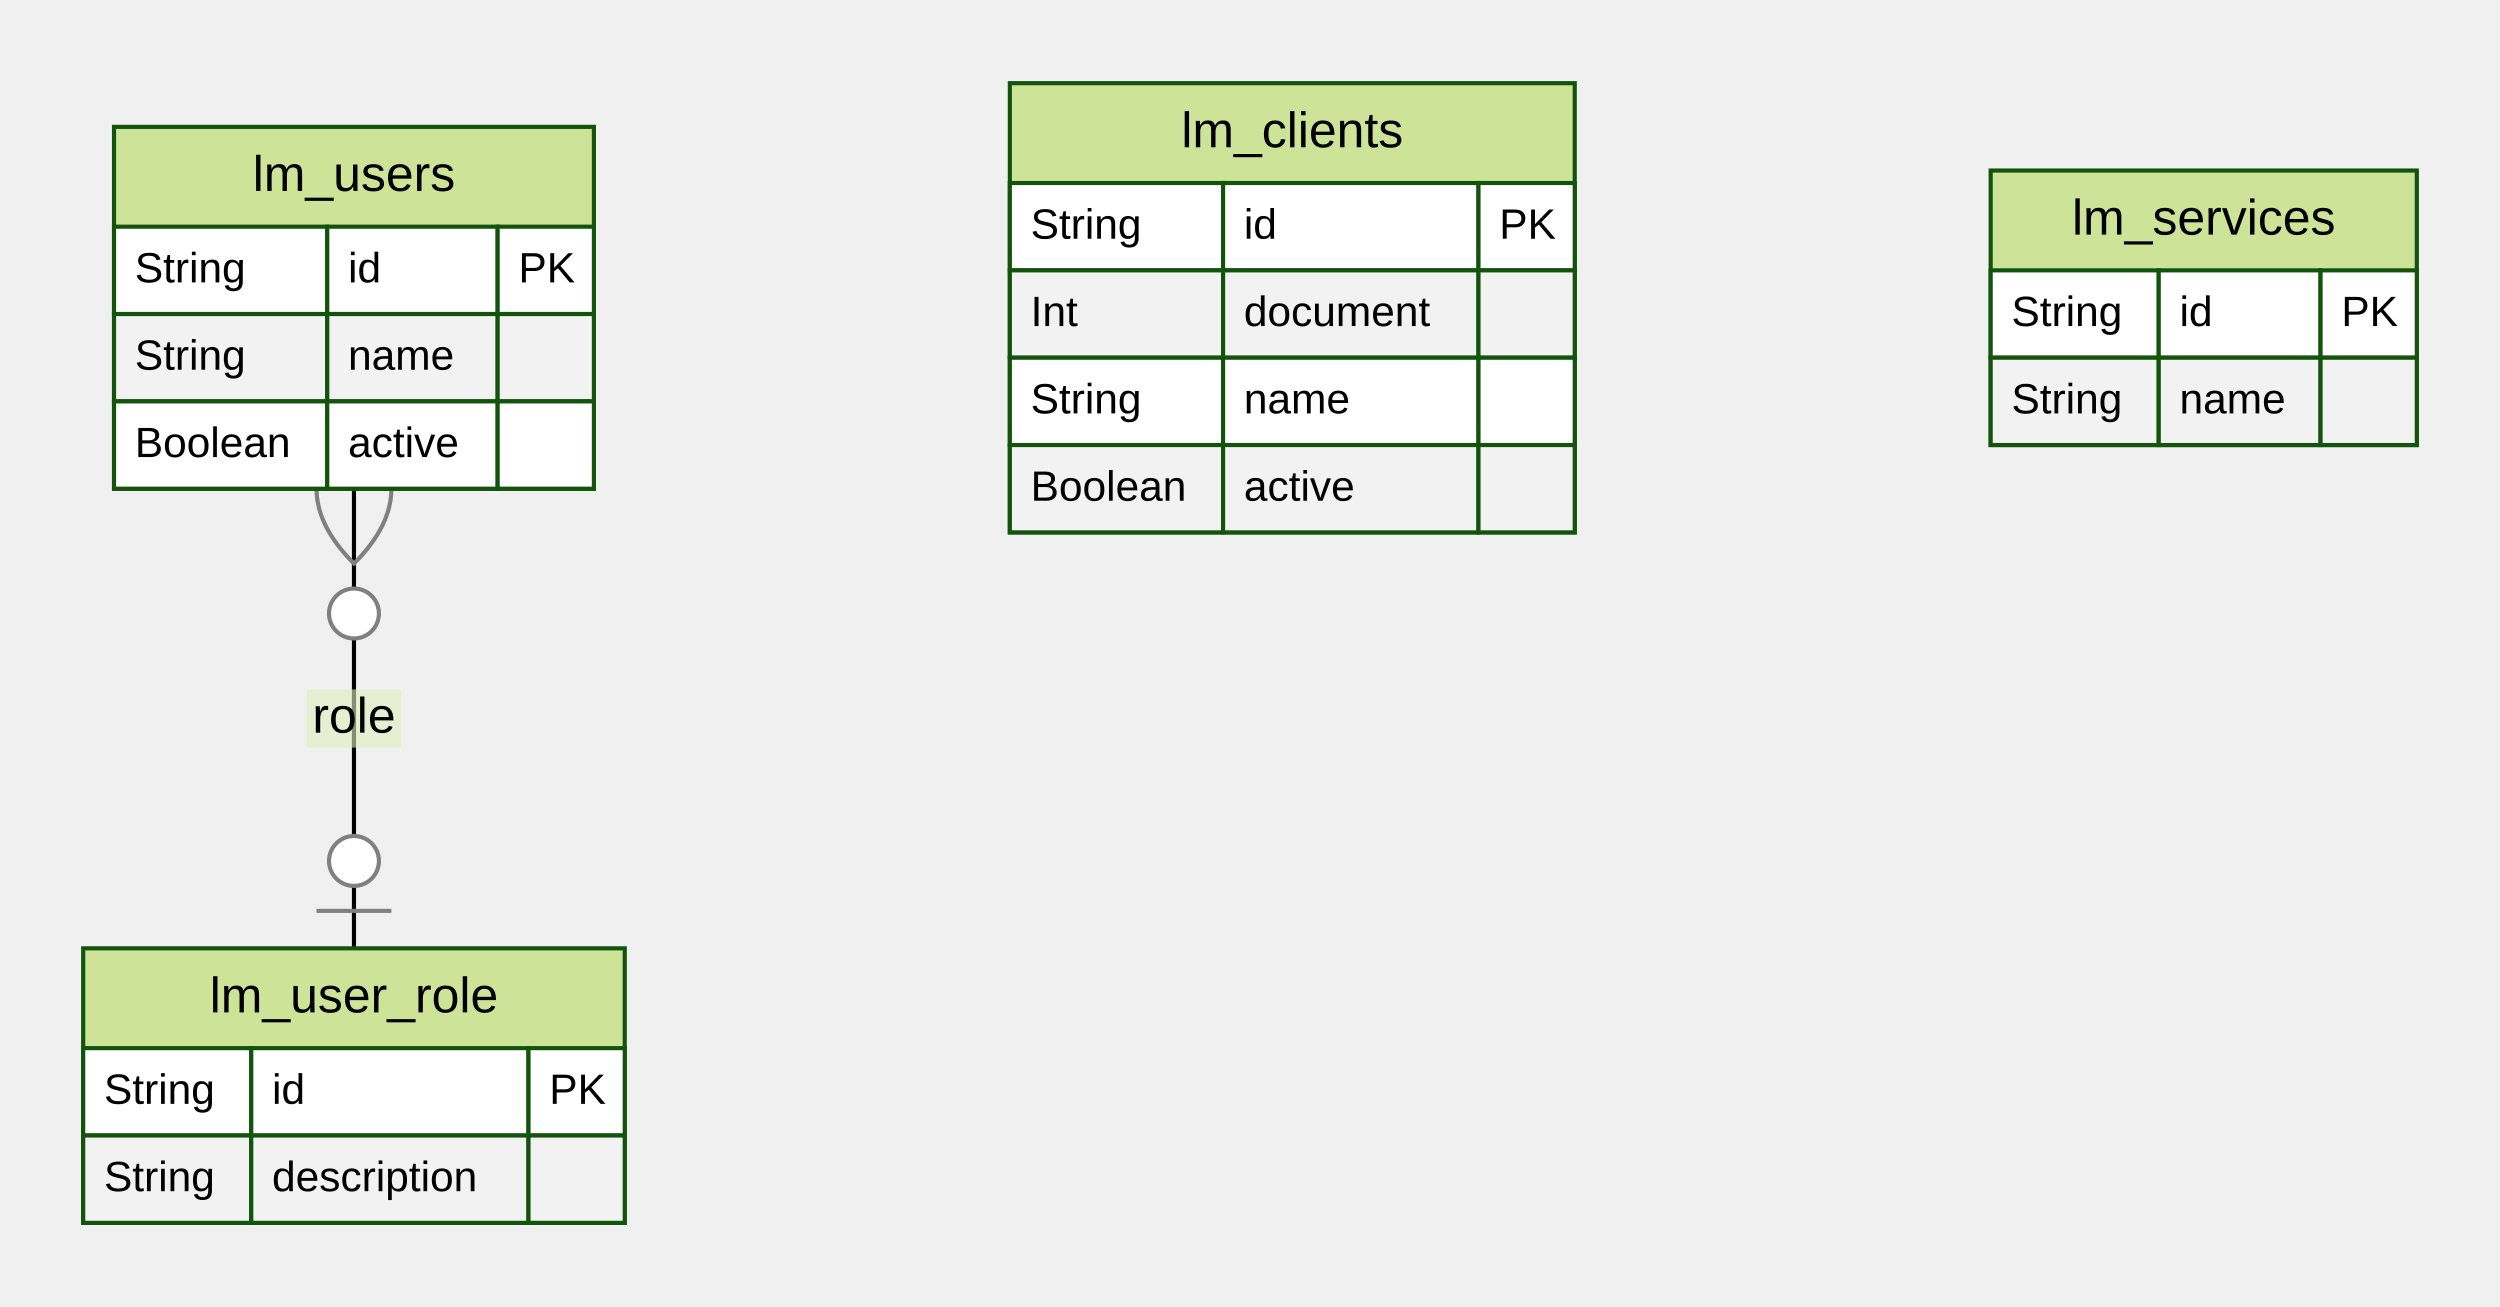
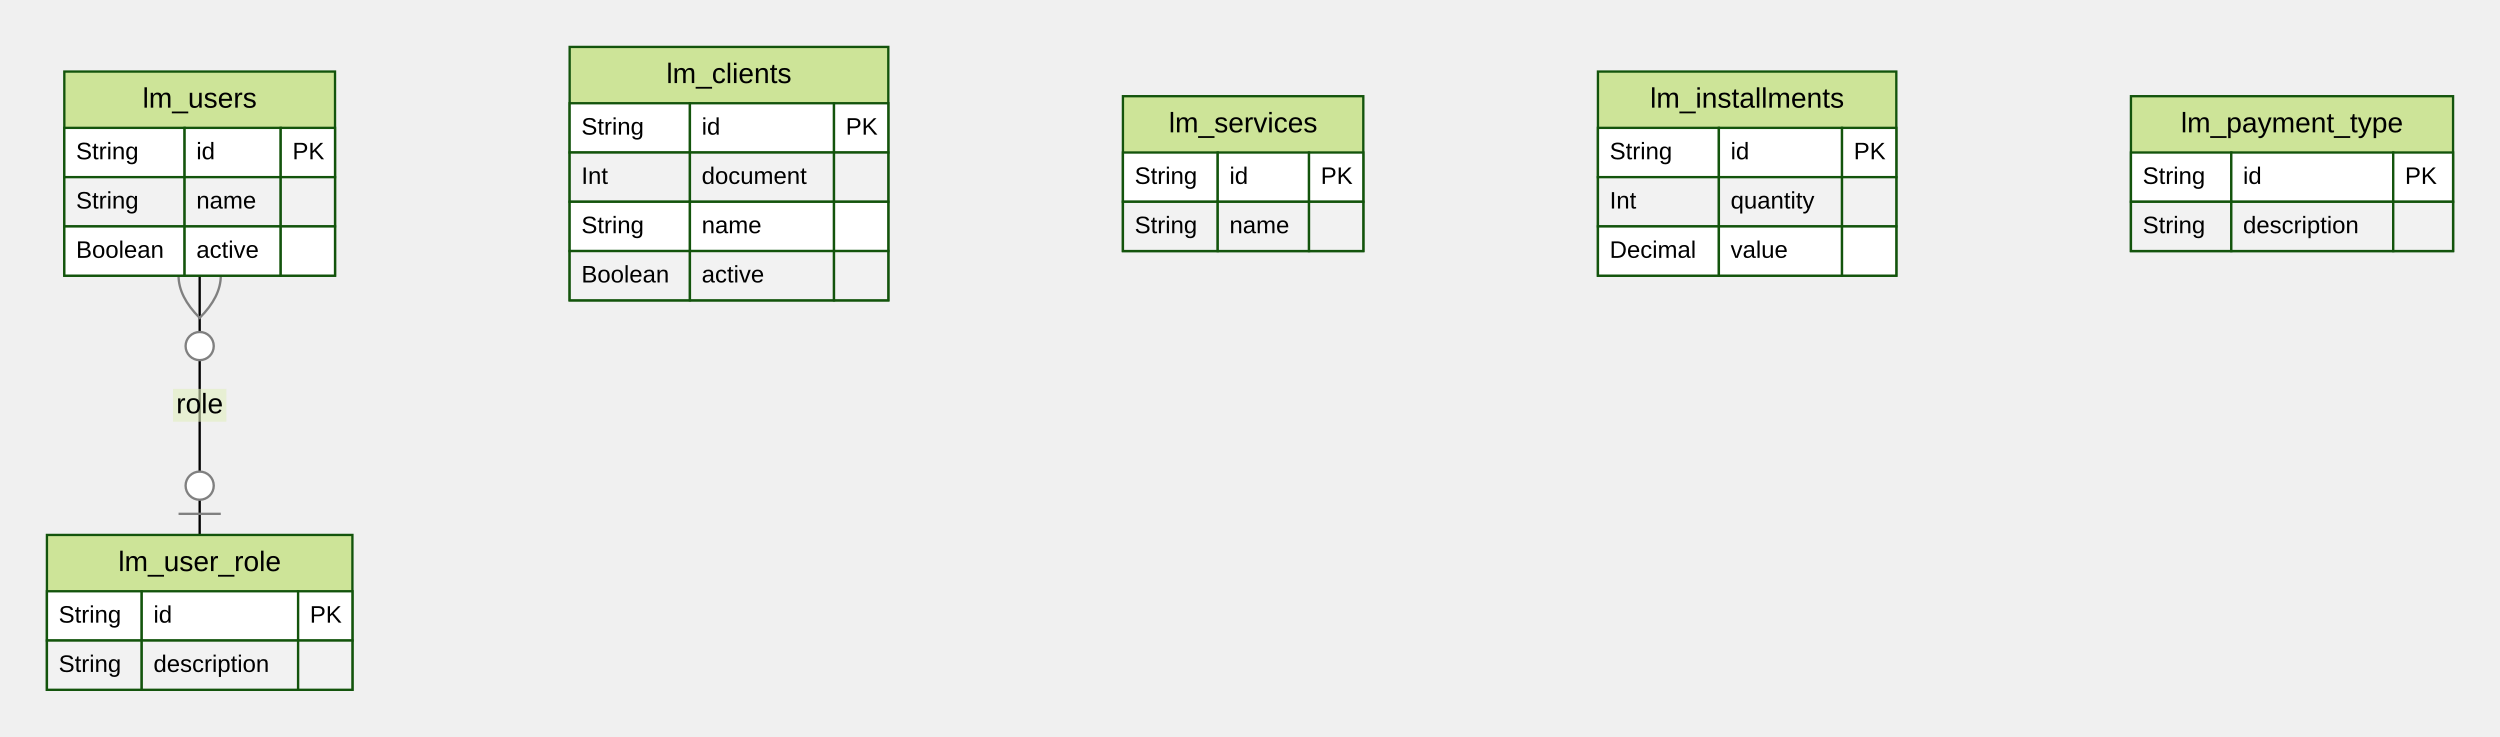
- <svg xmlns="http://www.w3.org/2000/svg" aria-labelledby="chart-title-mermaid-0 chart-desc-mermaid-0" role="img" viewBox="0 0 601.063 314" style="max-width: 601.063px; background-color: white;" width="100%" id="mermaid-0">
+ <svg xmlns="http://www.w3.org/2000/svg" aria-labelledby="chart-title-mermaid-0 chart-desc-mermaid-0" role="img" viewBox="0 0 1065.534 314" style="max-width: 1065.53px; background-color: white;" width="100%" id="mermaid-0">
  <style>#mermaid-0 {font-family:"trebuchet ms",verdana,arial,sans-serif;font-size:16px;fill:#000000;}#mermaid-0 .error-icon{fill:#552222;}#mermaid-0 .error-text{fill:#552222;stroke:#552222;}#mermaid-0 .edge-thickness-normal{stroke-width:2px;}#mermaid-0 .edge-thickness-thick{stroke-width:3.5px;}#mermaid-0 .edge-pattern-solid{stroke-dasharray:0;}#mermaid-0 .edge-pattern-dashed{stroke-dasharray:3;}#mermaid-0 .edge-pattern-dotted{stroke-dasharray:2;}#mermaid-0 .marker{fill:#000000;stroke:#000000;}#mermaid-0 .marker.cross{stroke:#000000;}#mermaid-0 svg{font-family:"trebuchet ms",verdana,arial,sans-serif;font-size:16px;}#mermaid-0 .entityBox{fill:#cde498;stroke:#13540c;}#mermaid-0 .attributeBoxOdd{fill:#ffffff;stroke:#13540c;}#mermaid-0 .attributeBoxEven{fill:#f2f2f2;stroke:#13540c;}#mermaid-0 .relationshipLabelBox{fill:hsl(78.158, 58.462%, 84.51%);opacity:0.7;background-color:hsl(78.158, 58.462%, 84.51%);}#mermaid-0 .relationshipLabelBox rect{opacity:0.5;}#mermaid-0 .relationshipLine{stroke:#000000;}#mermaid-0 :root{--mermaid-font-family:"trebuchet ms",verdana,arial,sans-serif;}</style>
  <g />
  <defs>
    <marker orient="auto" markerHeight="18" markerWidth="18" refY="9" refX="0" id="ONLY_ONE_START">
      <path d="M9,0 L9,18 M15,0 L15,18" fill="none" stroke="gray" />
    </marker>
  </defs>
  <defs>
    <marker orient="auto" markerHeight="18" markerWidth="18" refY="9" refX="18" id="ONLY_ONE_END">
      <path d="M3,0 L3,18 M9,0 L9,18" fill="none" stroke="gray" />
    </marker>
  </defs>
  <defs>
    <marker orient="auto" markerHeight="18" markerWidth="30" refY="9" refX="0" id="ZERO_OR_ONE_START">
      <circle r="6" cy="9" cx="21" fill="white" stroke="gray" />
      <path d="M9,0 L9,18" fill="none" stroke="gray" />
    </marker>
  </defs>
  <defs>
    <marker orient="auto" markerHeight="18" markerWidth="30" refY="9" refX="30" id="ZERO_OR_ONE_END">
      <circle r="6" cy="9" cx="9" fill="white" stroke="gray" />
      <path d="M21,0 L21,18" fill="none" stroke="gray" />
    </marker>
  </defs>
  <defs>
    <marker orient="auto" markerHeight="36" markerWidth="45" refY="18" refX="18" id="ONE_OR_MORE_START">
      <path d="M0,18 Q 18,0 36,18 Q 18,36 0,18 M42,9 L42,27" fill="none" stroke="gray" />
    </marker>
  </defs>
  <defs>
    <marker orient="auto" markerHeight="36" markerWidth="45" refY="18" refX="27" id="ONE_OR_MORE_END">
      <path d="M3,9 L3,27 M9,18 Q27,0 45,18 Q27,36 9,18" fill="none" stroke="gray" />
    </marker>
  </defs>
  <defs>
    <marker orient="auto" markerHeight="36" markerWidth="57" refY="18" refX="18" id="ZERO_OR_MORE_START">
      <circle r="6" cy="18" cx="48" fill="white" stroke="gray" />
      <path d="M0,18 Q18,0 36,18 Q18,36 0,18" fill="none" stroke="gray" />
    </marker>
  </defs>
  <defs>
    <marker orient="auto" markerHeight="36" markerWidth="57" refY="18" refX="39" id="ZERO_OR_MORE_END">
      <circle r="6" cy="18" cx="9" fill="white" stroke="gray" />
      <path d="M21,18 Q39,0 57,18 Q39,36 21,18" fill="none" stroke="gray" />
    </marker>
  </defs>
  <path marker-start="url(#ZERO_OR_MORE_START)" marker-end="url(#ZERO_OR_ONE_END)" fill="none" stroke="gray" d="M85.103,117.5L85.103,127.583C85.103,137.667,85.103,157.833,85.103,176.25C85.103,194.667,85.103,211.333,85.103,219.667L85.103,228" class="er relationshipLine" />
-   <g transform="translate(27.41406,30.5 )" id="entity-lmusers-631ba418-5b74-44b1-8e63-6561e9c8d28d">
+   <g transform="translate(27.41406,30.5 )" id="entity-lmusers-bf40e893-7f00-4e50-b3c3-bf33def1c0a0">
    <rect height="87" width="115.378" y="0" x="0" stroke="gray" fill-opacity="100%" fill="honeydew" class="er entityBox" />
-     <text transform="translate(57.68886,12)" style="font-family: &quot;trebuchet ms&quot;, verdana, arial, sans-serif;; font-size: 12px" text-anchor="middle" dominant-baseline="middle" y="0" x="0" id="text-entity-lmusers-631ba418-5b74-44b1-8e63-6561e9c8d28d" class="er entityLabel">lm_users</text>
+     <text transform="translate(57.68886,12)" style="font-family: &quot;trebuchet ms&quot;, verdana, arial, sans-serif;; font-size: 12px" text-anchor="middle" dominant-baseline="middle" y="0" x="0" id="text-entity-lmusers-bf40e893-7f00-4e50-b3c3-bf33def1c0a0" class="er entityLabel">lm_users</text>
    <rect height="21" width="51.266" y="24" x="0" stroke="gray" fill-opacity="100%" fill="honeydew" class="er attributeBoxOdd" />
-     <text transform="translate(5,34.5)" style="font-family: &quot;trebuchet ms&quot;, verdana, arial, sans-serif;; font-size: 10.2px" text-anchor="left" dominant-baseline="middle" y="0" x="0" id="text-entity-lmusers-631ba418-5b74-44b1-8e63-6561e9c8d28d-attr-1-type" class="er entityLabel">String</text>
+     <text transform="translate(5,34.5)" style="font-family: &quot;trebuchet ms&quot;, verdana, arial, sans-serif;; font-size: 10.2px" text-anchor="left" dominant-baseline="middle" y="0" x="0" id="text-entity-lmusers-bf40e893-7f00-4e50-b3c3-bf33def1c0a0-attr-1-type" class="er entityLabel">String</text>
    <rect height="21" width="40.969" y="24" x="51.266" stroke="gray" fill-opacity="100%" fill="honeydew" class="er attributeBoxOdd" />
-     <text transform="translate(56.26562,34.5)" style="font-family: &quot;trebuchet ms&quot;, verdana, arial, sans-serif;; font-size: 10.2px" text-anchor="left" dominant-baseline="middle" y="0" x="0" id="text-entity-lmusers-631ba418-5b74-44b1-8e63-6561e9c8d28d-attr-1-name" class="er entityLabel">id</text>
+     <text transform="translate(56.26562,34.5)" style="font-family: &quot;trebuchet ms&quot;, verdana, arial, sans-serif;; font-size: 10.2px" text-anchor="left" dominant-baseline="middle" y="0" x="0" id="text-entity-lmusers-bf40e893-7f00-4e50-b3c3-bf33def1c0a0-attr-1-name" class="er entityLabel">id</text>
    <rect height="21" width="23.143" y="24" x="92.234" stroke="gray" fill-opacity="100%" fill="honeydew" class="er attributeBoxOdd" />
-     <text transform="translate(97.23438,34.5)" style="font-family: &quot;trebuchet ms&quot;, verdana, arial, sans-serif;; font-size: 10.2px" text-anchor="left" dominant-baseline="middle" y="0" x="0" id="text-entity-lmusers-631ba418-5b74-44b1-8e63-6561e9c8d28d-attr-1-key" class="er entityLabel">PK</text>
+     <text transform="translate(97.23438,34.5)" style="font-family: &quot;trebuchet ms&quot;, verdana, arial, sans-serif;; font-size: 10.2px" text-anchor="left" dominant-baseline="middle" y="0" x="0" id="text-entity-lmusers-bf40e893-7f00-4e50-b3c3-bf33def1c0a0-attr-1-key" class="er entityLabel">PK</text>
    <rect height="21" width="51.266" y="45" x="0" stroke="gray" fill-opacity="100%" fill="honeydew" class="er attributeBoxEven" />
-     <text transform="translate(5,55.5)" style="font-family: &quot;trebuchet ms&quot;, verdana, arial, sans-serif;; font-size: 10.2px" text-anchor="left" dominant-baseline="middle" y="0" x="0" id="text-entity-lmusers-631ba418-5b74-44b1-8e63-6561e9c8d28d-attr-2-type" class="er entityLabel">String</text>
+     <text transform="translate(5,55.5)" style="font-family: &quot;trebuchet ms&quot;, verdana, arial, sans-serif;; font-size: 10.2px" text-anchor="left" dominant-baseline="middle" y="0" x="0" id="text-entity-lmusers-bf40e893-7f00-4e50-b3c3-bf33def1c0a0-attr-2-type" class="er entityLabel">String</text>
    <rect height="21" width="40.969" y="45" x="51.266" stroke="gray" fill-opacity="100%" fill="honeydew" class="er attributeBoxEven" />
-     <text transform="translate(56.26562,55.5)" style="font-family: &quot;trebuchet ms&quot;, verdana, arial, sans-serif;; font-size: 10.2px" text-anchor="left" dominant-baseline="middle" y="0" x="0" id="text-entity-lmusers-631ba418-5b74-44b1-8e63-6561e9c8d28d-attr-2-name" class="er entityLabel">name</text>
+     <text transform="translate(56.26562,55.5)" style="font-family: &quot;trebuchet ms&quot;, verdana, arial, sans-serif;; font-size: 10.2px" text-anchor="left" dominant-baseline="middle" y="0" x="0" id="text-entity-lmusers-bf40e893-7f00-4e50-b3c3-bf33def1c0a0-attr-2-name" class="er entityLabel">name</text>
    <rect height="21" width="23.143" y="45" x="92.234" stroke="gray" fill-opacity="100%" fill="honeydew" class="er attributeBoxEven" />
-     <text transform="translate(97.23438,55.5)" style="font-family: &quot;trebuchet ms&quot;, verdana, arial, sans-serif;; font-size: 10.2px" text-anchor="left" dominant-baseline="middle" y="0" x="0" id="text-entity-lmusers-631ba418-5b74-44b1-8e63-6561e9c8d28d-attr-2-key" class="er entityLabel" />
+     <text transform="translate(97.23438,55.5)" style="font-family: &quot;trebuchet ms&quot;, verdana, arial, sans-serif;; font-size: 10.2px" text-anchor="left" dominant-baseline="middle" y="0" x="0" id="text-entity-lmusers-bf40e893-7f00-4e50-b3c3-bf33def1c0a0-attr-2-key" class="er entityLabel" />
    <rect height="21" width="51.266" y="66" x="0" stroke="gray" fill-opacity="100%" fill="honeydew" class="er attributeBoxOdd" />
-     <text transform="translate(5,76.5)" style="font-family: &quot;trebuchet ms&quot;, verdana, arial, sans-serif;; font-size: 10.2px" text-anchor="left" dominant-baseline="middle" y="0" x="0" id="text-entity-lmusers-631ba418-5b74-44b1-8e63-6561e9c8d28d-attr-3-type" class="er entityLabel">Boolean</text>
+     <text transform="translate(5,76.5)" style="font-family: &quot;trebuchet ms&quot;, verdana, arial, sans-serif;; font-size: 10.2px" text-anchor="left" dominant-baseline="middle" y="0" x="0" id="text-entity-lmusers-bf40e893-7f00-4e50-b3c3-bf33def1c0a0-attr-3-type" class="er entityLabel">Boolean</text>
    <rect height="21" width="40.969" y="66" x="51.266" stroke="gray" fill-opacity="100%" fill="honeydew" class="er attributeBoxOdd" />
-     <text transform="translate(56.26562,76.5)" style="font-family: &quot;trebuchet ms&quot;, verdana, arial, sans-serif;; font-size: 10.2px" text-anchor="left" dominant-baseline="middle" y="0" x="0" id="text-entity-lmusers-631ba418-5b74-44b1-8e63-6561e9c8d28d-attr-3-name" class="er entityLabel">active</text>
+     <text transform="translate(56.26562,76.5)" style="font-family: &quot;trebuchet ms&quot;, verdana, arial, sans-serif;; font-size: 10.2px" text-anchor="left" dominant-baseline="middle" y="0" x="0" id="text-entity-lmusers-bf40e893-7f00-4e50-b3c3-bf33def1c0a0-attr-3-name" class="er entityLabel">active</text>
    <rect height="21" width="23.143" y="66" x="92.234" stroke="gray" fill-opacity="100%" fill="honeydew" class="er attributeBoxOdd" />
-     <text transform="translate(97.23438,76.5)" style="font-family: &quot;trebuchet ms&quot;, verdana, arial, sans-serif;; font-size: 10.2px" text-anchor="left" dominant-baseline="middle" y="0" x="0" id="text-entity-lmusers-631ba418-5b74-44b1-8e63-6561e9c8d28d-attr-3-key" class="er entityLabel" />
+     <text transform="translate(97.23438,76.5)" style="font-family: &quot;trebuchet ms&quot;, verdana, arial, sans-serif;; font-size: 10.2px" text-anchor="left" dominant-baseline="middle" y="0" x="0" id="text-entity-lmusers-bf40e893-7f00-4e50-b3c3-bf33def1c0a0-attr-3-key" class="er entityLabel" />
  </g>
-   <g transform="translate(20,228 )" id="entity-lmuserrole-7d5b99d8-ea71-46b5-81ff-9b5f63dbb2d6">
+   <g transform="translate(20,228 )" id="entity-lmuserrole-5e49bd23-38e3-470d-9090-c6be4565122a">
    <rect height="66" width="130.206" y="0" x="0" stroke="gray" fill-opacity="100%" fill="honeydew" class="er entityBox" />
-     <text transform="translate(65.10292,12)" style="font-family: &quot;trebuchet ms&quot;, verdana, arial, sans-serif;; font-size: 12px" text-anchor="middle" dominant-baseline="middle" y="0" x="0" id="text-entity-lmuserrole-7d5b99d8-ea71-46b5-81ff-9b5f63dbb2d6" class="er entityLabel">lm_user_role</text>
+     <text transform="translate(65.10292,12)" style="font-family: &quot;trebuchet ms&quot;, verdana, arial, sans-serif;; font-size: 12px" text-anchor="middle" dominant-baseline="middle" y="0" x="0" id="text-entity-lmuserrole-5e49bd23-38e3-470d-9090-c6be4565122a" class="er entityLabel">lm_user_role</text>
    <rect height="21" width="40.406" y="24" x="0" stroke="gray" fill-opacity="100%" fill="honeydew" class="er attributeBoxOdd" />
-     <text transform="translate(5,34.5)" style="font-family: &quot;trebuchet ms&quot;, verdana, arial, sans-serif;; font-size: 10.2px" text-anchor="left" dominant-baseline="middle" y="0" x="0" id="text-entity-lmuserrole-7d5b99d8-ea71-46b5-81ff-9b5f63dbb2d6-attr-1-type" class="er entityLabel">String</text>
+     <text transform="translate(5,34.5)" style="font-family: &quot;trebuchet ms&quot;, verdana, arial, sans-serif;; font-size: 10.2px" text-anchor="left" dominant-baseline="middle" y="0" x="0" id="text-entity-lmuserrole-5e49bd23-38e3-470d-9090-c6be4565122a-attr-1-type" class="er entityLabel">String</text>
    <rect height="21" width="66.656" y="24" x="40.406" stroke="gray" fill-opacity="100%" fill="honeydew" class="er attributeBoxOdd" />
-     <text transform="translate(45.40625,34.5)" style="font-family: &quot;trebuchet ms&quot;, verdana, arial, sans-serif;; font-size: 10.2px" text-anchor="left" dominant-baseline="middle" y="0" x="0" id="text-entity-lmuserrole-7d5b99d8-ea71-46b5-81ff-9b5f63dbb2d6-attr-1-name" class="er entityLabel">id</text>
+     <text transform="translate(45.40625,34.5)" style="font-family: &quot;trebuchet ms&quot;, verdana, arial, sans-serif;; font-size: 10.2px" text-anchor="left" dominant-baseline="middle" y="0" x="0" id="text-entity-lmuserrole-5e49bd23-38e3-470d-9090-c6be4565122a-attr-1-name" class="er entityLabel">id</text>
    <rect height="21" width="23.143" y="24" x="107.062" stroke="gray" fill-opacity="100%" fill="honeydew" class="er attributeBoxOdd" />
-     <text transform="translate(112.0625,34.5)" style="font-family: &quot;trebuchet ms&quot;, verdana, arial, sans-serif;; font-size: 10.2px" text-anchor="left" dominant-baseline="middle" y="0" x="0" id="text-entity-lmuserrole-7d5b99d8-ea71-46b5-81ff-9b5f63dbb2d6-attr-1-key" class="er entityLabel">PK</text>
+     <text transform="translate(112.0625,34.5)" style="font-family: &quot;trebuchet ms&quot;, verdana, arial, sans-serif;; font-size: 10.2px" text-anchor="left" dominant-baseline="middle" y="0" x="0" id="text-entity-lmuserrole-5e49bd23-38e3-470d-9090-c6be4565122a-attr-1-key" class="er entityLabel">PK</text>
    <rect height="21" width="40.406" y="45" x="0" stroke="gray" fill-opacity="100%" fill="honeydew" class="er attributeBoxEven" />
-     <text transform="translate(5,55.5)" style="font-family: &quot;trebuchet ms&quot;, verdana, arial, sans-serif;; font-size: 10.2px" text-anchor="left" dominant-baseline="middle" y="0" x="0" id="text-entity-lmuserrole-7d5b99d8-ea71-46b5-81ff-9b5f63dbb2d6-attr-2-type" class="er entityLabel">String</text>
+     <text transform="translate(5,55.5)" style="font-family: &quot;trebuchet ms&quot;, verdana, arial, sans-serif;; font-size: 10.2px" text-anchor="left" dominant-baseline="middle" y="0" x="0" id="text-entity-lmuserrole-5e49bd23-38e3-470d-9090-c6be4565122a-attr-2-type" class="er entityLabel">String</text>
    <rect height="21" width="66.656" y="45" x="40.406" stroke="gray" fill-opacity="100%" fill="honeydew" class="er attributeBoxEven" />
-     <text transform="translate(45.40625,55.5)" style="font-family: &quot;trebuchet ms&quot;, verdana, arial, sans-serif;; font-size: 10.2px" text-anchor="left" dominant-baseline="middle" y="0" x="0" id="text-entity-lmuserrole-7d5b99d8-ea71-46b5-81ff-9b5f63dbb2d6-attr-2-name" class="er entityLabel">description</text>
+     <text transform="translate(45.40625,55.5)" style="font-family: &quot;trebuchet ms&quot;, verdana, arial, sans-serif;; font-size: 10.2px" text-anchor="left" dominant-baseline="middle" y="0" x="0" id="text-entity-lmuserrole-5e49bd23-38e3-470d-9090-c6be4565122a-attr-2-name" class="er entityLabel">description</text>
    <rect height="21" width="23.143" y="45" x="107.062" stroke="gray" fill-opacity="100%" fill="honeydew" class="er attributeBoxEven" />
-     <text transform="translate(112.0625,55.5)" style="font-family: &quot;trebuchet ms&quot;, verdana, arial, sans-serif;; font-size: 10.2px" text-anchor="left" dominant-baseline="middle" y="0" x="0" id="text-entity-lmuserrole-7d5b99d8-ea71-46b5-81ff-9b5f63dbb2d6-attr-2-key" class="er entityLabel" />
+     <text transform="translate(112.0625,55.5)" style="font-family: &quot;trebuchet ms&quot;, verdana, arial, sans-serif;; font-size: 10.2px" text-anchor="left" dominant-baseline="middle" y="0" x="0" id="text-entity-lmuserrole-5e49bd23-38e3-470d-9090-c6be4565122a-attr-2-key" class="er entityLabel" />
  </g>
-   <g transform="translate(242.7918,20 )" id="entity-lmclients-e44c1a3f-a8df-4be7-9f77-23b644733c4c">
+   <g transform="translate(242.7918,20 )" id="entity-lmclients-a46c357f-5a8b-4897-87d2-e6c8349f1dff">
    <rect height="108" width="135.815" y="0" x="0" stroke="gray" fill-opacity="100%" fill="honeydew" class="er entityBox" />
-     <text transform="translate(67.90761,12)" style="font-family: &quot;trebuchet ms&quot;, verdana, arial, sans-serif;; font-size: 12px" text-anchor="middle" dominant-baseline="middle" y="0" x="0" id="text-entity-lmclients-e44c1a3f-a8df-4be7-9f77-23b644733c4c" class="er entityLabel">lm_clients</text>
+     <text transform="translate(67.90761,12)" style="font-family: &quot;trebuchet ms&quot;, verdana, arial, sans-serif;; font-size: 12px" text-anchor="middle" dominant-baseline="middle" y="0" x="0" id="text-entity-lmclients-a46c357f-5a8b-4897-87d2-e6c8349f1dff" class="er entityLabel">lm_clients</text>
    <rect height="21" width="51.266" y="24" x="0" stroke="gray" fill-opacity="100%" fill="honeydew" class="er attributeBoxOdd" />
-     <text transform="translate(5,34.5)" style="font-family: &quot;trebuchet ms&quot;, verdana, arial, sans-serif;; font-size: 10.2px" text-anchor="left" dominant-baseline="middle" y="0" x="0" id="text-entity-lmclients-e44c1a3f-a8df-4be7-9f77-23b644733c4c-attr-1-type" class="er entityLabel">String</text>
+     <text transform="translate(5,34.5)" style="font-family: &quot;trebuchet ms&quot;, verdana, arial, sans-serif;; font-size: 10.2px" text-anchor="left" dominant-baseline="middle" y="0" x="0" id="text-entity-lmclients-a46c357f-5a8b-4897-87d2-e6c8349f1dff-attr-1-type" class="er entityLabel">String</text>
    <rect height="21" width="61.406" y="24" x="51.266" stroke="gray" fill-opacity="100%" fill="honeydew" class="er attributeBoxOdd" />
-     <text transform="translate(56.26562,34.5)" style="font-family: &quot;trebuchet ms&quot;, verdana, arial, sans-serif;; font-size: 10.2px" text-anchor="left" dominant-baseline="middle" y="0" x="0" id="text-entity-lmclients-e44c1a3f-a8df-4be7-9f77-23b644733c4c-attr-1-name" class="er entityLabel">id</text>
+     <text transform="translate(56.26562,34.5)" style="font-family: &quot;trebuchet ms&quot;, verdana, arial, sans-serif;; font-size: 10.2px" text-anchor="left" dominant-baseline="middle" y="0" x="0" id="text-entity-lmclients-a46c357f-5a8b-4897-87d2-e6c8349f1dff-attr-1-name" class="er entityLabel">id</text>
    <rect height="21" width="23.143" y="24" x="112.672" stroke="gray" fill-opacity="100%" fill="honeydew" class="er attributeBoxOdd" />
-     <text transform="translate(117.6719,34.5)" style="font-family: &quot;trebuchet ms&quot;, verdana, arial, sans-serif;; font-size: 10.2px" text-anchor="left" dominant-baseline="middle" y="0" x="0" id="text-entity-lmclients-e44c1a3f-a8df-4be7-9f77-23b644733c4c-attr-1-key" class="er entityLabel">PK</text>
+     <text transform="translate(117.6719,34.5)" style="font-family: &quot;trebuchet ms&quot;, verdana, arial, sans-serif;; font-size: 10.2px" text-anchor="left" dominant-baseline="middle" y="0" x="0" id="text-entity-lmclients-a46c357f-5a8b-4897-87d2-e6c8349f1dff-attr-1-key" class="er entityLabel">PK</text>
    <rect height="21" width="51.266" y="45" x="0" stroke="gray" fill-opacity="100%" fill="honeydew" class="er attributeBoxEven" />
-     <text transform="translate(5,55.5)" style="font-family: &quot;trebuchet ms&quot;, verdana, arial, sans-serif;; font-size: 10.2px" text-anchor="left" dominant-baseline="middle" y="0" x="0" id="text-entity-lmclients-e44c1a3f-a8df-4be7-9f77-23b644733c4c-attr-2-type" class="er entityLabel">Int</text>
+     <text transform="translate(5,55.5)" style="font-family: &quot;trebuchet ms&quot;, verdana, arial, sans-serif;; font-size: 10.2px" text-anchor="left" dominant-baseline="middle" y="0" x="0" id="text-entity-lmclients-a46c357f-5a8b-4897-87d2-e6c8349f1dff-attr-2-type" class="er entityLabel">Int</text>
    <rect height="21" width="61.406" y="45" x="51.266" stroke="gray" fill-opacity="100%" fill="honeydew" class="er attributeBoxEven" />
-     <text transform="translate(56.26562,55.5)" style="font-family: &quot;trebuchet ms&quot;, verdana, arial, sans-serif;; font-size: 10.2px" text-anchor="left" dominant-baseline="middle" y="0" x="0" id="text-entity-lmclients-e44c1a3f-a8df-4be7-9f77-23b644733c4c-attr-2-name" class="er entityLabel">document</text>
+     <text transform="translate(56.26562,55.5)" style="font-family: &quot;trebuchet ms&quot;, verdana, arial, sans-serif;; font-size: 10.2px" text-anchor="left" dominant-baseline="middle" y="0" x="0" id="text-entity-lmclients-a46c357f-5a8b-4897-87d2-e6c8349f1dff-attr-2-name" class="er entityLabel">document</text>
    <rect height="21" width="23.143" y="45" x="112.672" stroke="gray" fill-opacity="100%" fill="honeydew" class="er attributeBoxEven" />
-     <text transform="translate(117.6719,55.5)" style="font-family: &quot;trebuchet ms&quot;, verdana, arial, sans-serif;; font-size: 10.2px" text-anchor="left" dominant-baseline="middle" y="0" x="0" id="text-entity-lmclients-e44c1a3f-a8df-4be7-9f77-23b644733c4c-attr-2-key" class="er entityLabel" />
+     <text transform="translate(117.6719,55.5)" style="font-family: &quot;trebuchet ms&quot;, verdana, arial, sans-serif;; font-size: 10.2px" text-anchor="left" dominant-baseline="middle" y="0" x="0" id="text-entity-lmclients-a46c357f-5a8b-4897-87d2-e6c8349f1dff-attr-2-key" class="er entityLabel" />
    <rect height="21" width="51.266" y="66" x="0" stroke="gray" fill-opacity="100%" fill="honeydew" class="er attributeBoxOdd" />
-     <text transform="translate(5,76.5)" style="font-family: &quot;trebuchet ms&quot;, verdana, arial, sans-serif;; font-size: 10.2px" text-anchor="left" dominant-baseline="middle" y="0" x="0" id="text-entity-lmclients-e44c1a3f-a8df-4be7-9f77-23b644733c4c-attr-3-type" class="er entityLabel">String</text>
+     <text transform="translate(5,76.5)" style="font-family: &quot;trebuchet ms&quot;, verdana, arial, sans-serif;; font-size: 10.2px" text-anchor="left" dominant-baseline="middle" y="0" x="0" id="text-entity-lmclients-a46c357f-5a8b-4897-87d2-e6c8349f1dff-attr-3-type" class="er entityLabel">String</text>
    <rect height="21" width="61.406" y="66" x="51.266" stroke="gray" fill-opacity="100%" fill="honeydew" class="er attributeBoxOdd" />
-     <text transform="translate(56.26562,76.5)" style="font-family: &quot;trebuchet ms&quot;, verdana, arial, sans-serif;; font-size: 10.2px" text-anchor="left" dominant-baseline="middle" y="0" x="0" id="text-entity-lmclients-e44c1a3f-a8df-4be7-9f77-23b644733c4c-attr-3-name" class="er entityLabel">name</text>
+     <text transform="translate(56.26562,76.5)" style="font-family: &quot;trebuchet ms&quot;, verdana, arial, sans-serif;; font-size: 10.2px" text-anchor="left" dominant-baseline="middle" y="0" x="0" id="text-entity-lmclients-a46c357f-5a8b-4897-87d2-e6c8349f1dff-attr-3-name" class="er entityLabel">name</text>
    <rect height="21" width="23.143" y="66" x="112.672" stroke="gray" fill-opacity="100%" fill="honeydew" class="er attributeBoxOdd" />
-     <text transform="translate(117.6719,76.5)" style="font-family: &quot;trebuchet ms&quot;, verdana, arial, sans-serif;; font-size: 10.2px" text-anchor="left" dominant-baseline="middle" y="0" x="0" id="text-entity-lmclients-e44c1a3f-a8df-4be7-9f77-23b644733c4c-attr-3-key" class="er entityLabel" />
+     <text transform="translate(117.6719,76.5)" style="font-family: &quot;trebuchet ms&quot;, verdana, arial, sans-serif;; font-size: 10.2px" text-anchor="left" dominant-baseline="middle" y="0" x="0" id="text-entity-lmclients-a46c357f-5a8b-4897-87d2-e6c8349f1dff-attr-3-key" class="er entityLabel" />
    <rect height="21" width="51.266" y="87" x="0" stroke="gray" fill-opacity="100%" fill="honeydew" class="er attributeBoxEven" />
-     <text transform="translate(5,97.5)" style="font-family: &quot;trebuchet ms&quot;, verdana, arial, sans-serif;; font-size: 10.2px" text-anchor="left" dominant-baseline="middle" y="0" x="0" id="text-entity-lmclients-e44c1a3f-a8df-4be7-9f77-23b644733c4c-attr-4-type" class="er entityLabel">Boolean</text>
+     <text transform="translate(5,97.5)" style="font-family: &quot;trebuchet ms&quot;, verdana, arial, sans-serif;; font-size: 10.2px" text-anchor="left" dominant-baseline="middle" y="0" x="0" id="text-entity-lmclients-a46c357f-5a8b-4897-87d2-e6c8349f1dff-attr-4-type" class="er entityLabel">Boolean</text>
    <rect height="21" width="61.406" y="87" x="51.266" stroke="gray" fill-opacity="100%" fill="honeydew" class="er attributeBoxEven" />
-     <text transform="translate(56.26562,97.5)" style="font-family: &quot;trebuchet ms&quot;, verdana, arial, sans-serif;; font-size: 10.2px" text-anchor="left" dominant-baseline="middle" y="0" x="0" id="text-entity-lmclients-e44c1a3f-a8df-4be7-9f77-23b644733c4c-attr-4-name" class="er entityLabel">active</text>
+     <text transform="translate(56.26562,97.5)" style="font-family: &quot;trebuchet ms&quot;, verdana, arial, sans-serif;; font-size: 10.2px" text-anchor="left" dominant-baseline="middle" y="0" x="0" id="text-entity-lmclients-a46c357f-5a8b-4897-87d2-e6c8349f1dff-attr-4-name" class="er entityLabel">active</text>
    <rect height="21" width="23.143" y="87" x="112.672" stroke="gray" fill-opacity="100%" fill="honeydew" class="er attributeBoxEven" />
-     <text transform="translate(117.6719,97.5)" style="font-family: &quot;trebuchet ms&quot;, verdana, arial, sans-serif;; font-size: 10.2px" text-anchor="left" dominant-baseline="middle" y="0" x="0" id="text-entity-lmclients-e44c1a3f-a8df-4be7-9f77-23b644733c4c-attr-4-key" class="er entityLabel" />
+     <text transform="translate(117.6719,97.5)" style="font-family: &quot;trebuchet ms&quot;, verdana, arial, sans-serif;; font-size: 10.2px" text-anchor="left" dominant-baseline="middle" y="0" x="0" id="text-entity-lmclients-a46c357f-5a8b-4897-87d2-e6c8349f1dff-attr-4-key" class="er entityLabel" />
  </g>
-   <g transform="translate(478.607,41 )" id="entity-lmservices-dd630f42-99dc-4887-9ce2-28b8590d5521">
+   <g transform="translate(478.607,41 )" id="entity-lmservices-ad16f606-c08c-4011-b266-7364b14d78fc">
    <rect height="66" width="102.456" y="0" x="0" stroke="gray" fill-opacity="100%" fill="honeydew" class="er entityBox" />
-     <text transform="translate(51.22792,12)" style="font-family: &quot;trebuchet ms&quot;, verdana, arial, sans-serif;; font-size: 12px" text-anchor="middle" dominant-baseline="middle" y="0" x="0" id="text-entity-lmservices-dd630f42-99dc-4887-9ce2-28b8590d5521" class="er entityLabel">lm_services</text>
+     <text transform="translate(51.22792,12)" style="font-family: &quot;trebuchet ms&quot;, verdana, arial, sans-serif;; font-size: 12px" text-anchor="middle" dominant-baseline="middle" y="0" x="0" id="text-entity-lmservices-ad16f606-c08c-4011-b266-7364b14d78fc" class="er entityLabel">lm_services</text>
    <rect height="21" width="40.406" y="24" x="0" stroke="gray" fill-opacity="100%" fill="honeydew" class="er attributeBoxOdd" />
-     <text transform="translate(5,34.5)" style="font-family: &quot;trebuchet ms&quot;, verdana, arial, sans-serif;; font-size: 10.2px" text-anchor="left" dominant-baseline="middle" y="0" x="0" id="text-entity-lmservices-dd630f42-99dc-4887-9ce2-28b8590d5521-attr-1-type" class="er entityLabel">String</text>
+     <text transform="translate(5,34.5)" style="font-family: &quot;trebuchet ms&quot;, verdana, arial, sans-serif;; font-size: 10.2px" text-anchor="left" dominant-baseline="middle" y="0" x="0" id="text-entity-lmservices-ad16f606-c08c-4011-b266-7364b14d78fc-attr-1-type" class="er entityLabel">String</text>
    <rect height="21" width="38.906" y="24" x="40.406" stroke="gray" fill-opacity="100%" fill="honeydew" class="er attributeBoxOdd" />
-     <text transform="translate(45.40625,34.5)" style="font-family: &quot;trebuchet ms&quot;, verdana, arial, sans-serif;; font-size: 10.2px" text-anchor="left" dominant-baseline="middle" y="0" x="0" id="text-entity-lmservices-dd630f42-99dc-4887-9ce2-28b8590d5521-attr-1-name" class="er entityLabel">id</text>
+     <text transform="translate(45.40625,34.5)" style="font-family: &quot;trebuchet ms&quot;, verdana, arial, sans-serif;; font-size: 10.2px" text-anchor="left" dominant-baseline="middle" y="0" x="0" id="text-entity-lmservices-ad16f606-c08c-4011-b266-7364b14d78fc-attr-1-name" class="er entityLabel">id</text>
    <rect height="21" width="23.143" y="24" x="79.312" stroke="gray" fill-opacity="100%" fill="honeydew" class="er attributeBoxOdd" />
-     <text transform="translate(84.3125,34.5)" style="font-family: &quot;trebuchet ms&quot;, verdana, arial, sans-serif;; font-size: 10.2px" text-anchor="left" dominant-baseline="middle" y="0" x="0" id="text-entity-lmservices-dd630f42-99dc-4887-9ce2-28b8590d5521-attr-1-key" class="er entityLabel">PK</text>
+     <text transform="translate(84.3125,34.5)" style="font-family: &quot;trebuchet ms&quot;, verdana, arial, sans-serif;; font-size: 10.2px" text-anchor="left" dominant-baseline="middle" y="0" x="0" id="text-entity-lmservices-ad16f606-c08c-4011-b266-7364b14d78fc-attr-1-key" class="er entityLabel">PK</text>
    <rect height="21" width="40.406" y="45" x="0" stroke="gray" fill-opacity="100%" fill="honeydew" class="er attributeBoxEven" />
-     <text transform="translate(5,55.5)" style="font-family: &quot;trebuchet ms&quot;, verdana, arial, sans-serif;; font-size: 10.2px" text-anchor="left" dominant-baseline="middle" y="0" x="0" id="text-entity-lmservices-dd630f42-99dc-4887-9ce2-28b8590d5521-attr-2-type" class="er entityLabel">String</text>
+     <text transform="translate(5,55.5)" style="font-family: &quot;trebuchet ms&quot;, verdana, arial, sans-serif;; font-size: 10.2px" text-anchor="left" dominant-baseline="middle" y="0" x="0" id="text-entity-lmservices-ad16f606-c08c-4011-b266-7364b14d78fc-attr-2-type" class="er entityLabel">String</text>
    <rect height="21" width="38.906" y="45" x="40.406" stroke="gray" fill-opacity="100%" fill="honeydew" class="er attributeBoxEven" />
-     <text transform="translate(45.40625,55.5)" style="font-family: &quot;trebuchet ms&quot;, verdana, arial, sans-serif;; font-size: 10.2px" text-anchor="left" dominant-baseline="middle" y="0" x="0" id="text-entity-lmservices-dd630f42-99dc-4887-9ce2-28b8590d5521-attr-2-name" class="er entityLabel">name</text>
+     <text transform="translate(45.40625,55.5)" style="font-family: &quot;trebuchet ms&quot;, verdana, arial, sans-serif;; font-size: 10.2px" text-anchor="left" dominant-baseline="middle" y="0" x="0" id="text-entity-lmservices-ad16f606-c08c-4011-b266-7364b14d78fc-attr-2-name" class="er entityLabel">name</text>
    <rect height="21" width="23.143" y="45" x="79.312" stroke="gray" fill-opacity="100%" fill="honeydew" class="er attributeBoxEven" />
-     <text transform="translate(84.3125,55.5)" style="font-family: &quot;trebuchet ms&quot;, verdana, arial, sans-serif;; font-size: 10.2px" text-anchor="left" dominant-baseline="middle" y="0" x="0" id="text-entity-lmservices-dd630f42-99dc-4887-9ce2-28b8590d5521-attr-2-key" class="er entityLabel" />
+     <text transform="translate(84.3125,55.5)" style="font-family: &quot;trebuchet ms&quot;, verdana, arial, sans-serif;; font-size: 10.2px" text-anchor="left" dominant-baseline="middle" y="0" x="0" id="text-entity-lmservices-ad16f606-c08c-4011-b266-7364b14d78fc-attr-2-key" class="er entityLabel" />
+   </g>
+   <g transform="translate(681.0628,30.5 )" id="entity-lminstallments-23783260-eda5-470a-9c3c-8099926bdf89">
+     <rect height="87" width="127.175" y="0" x="0" stroke="gray" fill-opacity="100%" fill="honeydew" class="er entityBox" />
+     <text transform="translate(63.5873,12)" style="font-family: &quot;trebuchet ms&quot;, verdana, arial, sans-serif;; font-size: 12px" text-anchor="middle" dominant-baseline="middle" y="0" x="0" id="text-entity-lminstallments-23783260-eda5-470a-9c3c-8099926bdf89" class="er entityLabel">lm_installments</text>
+     <rect height="21" width="51.547" y="24" x="0" stroke="gray" fill-opacity="100%" fill="honeydew" class="er attributeBoxOdd" />
+     <text transform="translate(5,34.5)" style="font-family: &quot;trebuchet ms&quot;, verdana, arial, sans-serif;; font-size: 10.2px" text-anchor="left" dominant-baseline="middle" y="0" x="0" id="text-entity-lminstallments-23783260-eda5-470a-9c3c-8099926bdf89-attr-1-type" class="er entityLabel">String</text>
+     <rect height="21" width="52.484" y="24" x="51.547" stroke="gray" fill-opacity="100%" fill="honeydew" class="er attributeBoxOdd" />
+     <text transform="translate(56.54688,34.5)" style="font-family: &quot;trebuchet ms&quot;, verdana, arial, sans-serif;; font-size: 10.2px" text-anchor="left" dominant-baseline="middle" y="0" x="0" id="text-entity-lminstallments-23783260-eda5-470a-9c3c-8099926bdf89-attr-1-name" class="er entityLabel">id</text>
+     <rect height="21" width="23.143" y="24" x="104.031" stroke="gray" fill-opacity="100%" fill="honeydew" class="er attributeBoxOdd" />
+     <text transform="translate(109.0312,34.5)" style="font-family: &quot;trebuchet ms&quot;, verdana, arial, sans-serif;; font-size: 10.2px" text-anchor="left" dominant-baseline="middle" y="0" x="0" id="text-entity-lminstallments-23783260-eda5-470a-9c3c-8099926bdf89-attr-1-key" class="er entityLabel">PK</text>
+     <rect height="21" width="51.547" y="45" x="0" stroke="gray" fill-opacity="100%" fill="honeydew" class="er attributeBoxEven" />
+     <text transform="translate(5,55.5)" style="font-family: &quot;trebuchet ms&quot;, verdana, arial, sans-serif;; font-size: 10.2px" text-anchor="left" dominant-baseline="middle" y="0" x="0" id="text-entity-lminstallments-23783260-eda5-470a-9c3c-8099926bdf89-attr-2-type" class="er entityLabel">Int</text>
+     <rect height="21" width="52.484" y="45" x="51.547" stroke="gray" fill-opacity="100%" fill="honeydew" class="er attributeBoxEven" />
+     <text transform="translate(56.54688,55.5)" style="font-family: &quot;trebuchet ms&quot;, verdana, arial, sans-serif;; font-size: 10.2px" text-anchor="left" dominant-baseline="middle" y="0" x="0" id="text-entity-lminstallments-23783260-eda5-470a-9c3c-8099926bdf89-attr-2-name" class="er entityLabel">quantity</text>
+     <rect height="21" width="23.143" y="45" x="104.031" stroke="gray" fill-opacity="100%" fill="honeydew" class="er attributeBoxEven" />
+     <text transform="translate(109.0312,55.5)" style="font-family: &quot;trebuchet ms&quot;, verdana, arial, sans-serif;; font-size: 10.2px" text-anchor="left" dominant-baseline="middle" y="0" x="0" id="text-entity-lminstallments-23783260-eda5-470a-9c3c-8099926bdf89-attr-2-key" class="er entityLabel" />
+     <rect height="21" width="51.547" y="66" x="0" stroke="gray" fill-opacity="100%" fill="honeydew" class="er attributeBoxOdd" />
+     <text transform="translate(5,76.5)" style="font-family: &quot;trebuchet ms&quot;, verdana, arial, sans-serif;; font-size: 10.2px" text-anchor="left" dominant-baseline="middle" y="0" x="0" id="text-entity-lminstallments-23783260-eda5-470a-9c3c-8099926bdf89-attr-3-type" class="er entityLabel">Decimal</text>
+     <rect height="21" width="52.484" y="66" x="51.547" stroke="gray" fill-opacity="100%" fill="honeydew" class="er attributeBoxOdd" />
+     <text transform="translate(56.54688,76.5)" style="font-family: &quot;trebuchet ms&quot;, verdana, arial, sans-serif;; font-size: 10.2px" text-anchor="left" dominant-baseline="middle" y="0" x="0" id="text-entity-lminstallments-23783260-eda5-470a-9c3c-8099926bdf89-attr-3-name" class="er entityLabel">value</text>
+     <rect height="21" width="23.143" y="66" x="104.031" stroke="gray" fill-opacity="100%" fill="honeydew" class="er attributeBoxOdd" />
+     <text transform="translate(109.0312,76.5)" style="font-family: &quot;trebuchet ms&quot;, verdana, arial, sans-serif;; font-size: 10.2px" text-anchor="left" dominant-baseline="middle" y="0" x="0" id="text-entity-lminstallments-23783260-eda5-470a-9c3c-8099926bdf89-attr-3-key" class="er entityLabel" />
+   </g>
+   <g transform="translate(908.2374,41 )" id="entity-lmpaymenttype-2be448fd-f632-4bd4-b060-9f53927f1273">
+     <rect height="66" width="137.297" y="0" x="0" stroke="gray" fill-opacity="100%" fill="honeydew" class="er entityBox" />
+     <text transform="translate(68.64844,12)" style="font-family: &quot;trebuchet ms&quot;, verdana, arial, sans-serif;; font-size: 12px" text-anchor="middle" dominant-baseline="middle" y="0" x="0" id="text-entity-lmpaymenttype-2be448fd-f632-4bd4-b060-9f53927f1273" class="er entityLabel">lm_payment_type</text>
+     <rect height="21" width="42.77" y="24" x="0" stroke="gray" fill-opacity="100%" fill="honeydew" class="er attributeBoxOdd" />
+     <text transform="translate(5,34.5)" style="font-family: &quot;trebuchet ms&quot;, verdana, arial, sans-serif;; font-size: 10.2px" text-anchor="left" dominant-baseline="middle" y="0" x="0" id="text-entity-lmpaymenttype-2be448fd-f632-4bd4-b060-9f53927f1273-attr-1-type" class="er entityLabel">String</text>
+     <rect height="21" width="69.02" y="24" x="42.77" stroke="gray" fill-opacity="100%" fill="honeydew" class="er attributeBoxOdd" />
+     <text transform="translate(47.76993,34.5)" style="font-family: &quot;trebuchet ms&quot;, verdana, arial, sans-serif;; font-size: 10.2px" text-anchor="left" dominant-baseline="middle" y="0" x="0" id="text-entity-lmpaymenttype-2be448fd-f632-4bd4-b060-9f53927f1273-attr-1-name" class="er entityLabel">id</text>
+     <rect height="21" width="25.507" y="24" x="111.79" stroke="gray" fill-opacity="100%" fill="honeydew" class="er attributeBoxOdd" />
+     <text transform="translate(116.7899,34.5)" style="font-family: &quot;trebuchet ms&quot;, verdana, arial, sans-serif;; font-size: 10.2px" text-anchor="left" dominant-baseline="middle" y="0" x="0" id="text-entity-lmpaymenttype-2be448fd-f632-4bd4-b060-9f53927f1273-attr-1-key" class="er entityLabel">PK</text>
+     <rect height="21" width="42.77" y="45" x="0" stroke="gray" fill-opacity="100%" fill="honeydew" class="er attributeBoxEven" />
+     <text transform="translate(5,55.5)" style="font-family: &quot;trebuchet ms&quot;, verdana, arial, sans-serif;; font-size: 10.2px" text-anchor="left" dominant-baseline="middle" y="0" x="0" id="text-entity-lmpaymenttype-2be448fd-f632-4bd4-b060-9f53927f1273-attr-2-type" class="er entityLabel">String</text>
+     <rect height="21" width="69.02" y="45" x="42.77" stroke="gray" fill-opacity="100%" fill="honeydew" class="er attributeBoxEven" />
+     <text transform="translate(47.76993,55.5)" style="font-family: &quot;trebuchet ms&quot;, verdana, arial, sans-serif;; font-size: 10.2px" text-anchor="left" dominant-baseline="middle" y="0" x="0" id="text-entity-lmpaymenttype-2be448fd-f632-4bd4-b060-9f53927f1273-attr-2-name" class="er entityLabel">description</text>
+     <rect height="21" width="25.507" y="45" x="111.79" stroke="gray" fill-opacity="100%" fill="honeydew" class="er attributeBoxEven" />
+     <text transform="translate(116.7899,55.5)" style="font-family: &quot;trebuchet ms&quot;, verdana, arial, sans-serif;; font-size: 10.2px" text-anchor="left" dominant-baseline="middle" y="0" x="0" id="text-entity-lmpaymenttype-2be448fd-f632-4bd4-b060-9f53927f1273-attr-2-key" class="er entityLabel" />
  </g>
  <rect fill-opacity="85%" fill="white" height="14" width="22.734" y="165.75" x="73.736" class="er relationshipLabelBox" />
  <text style="font-family: &quot;trebuchet ms&quot;, verdana, arial, sans-serif;; font-size: 12px" dominant-baseline="middle" text-anchor="middle" y="172.75" x="85.103" id="rel1" class="er relationshipLabel">role</text>
</svg>
